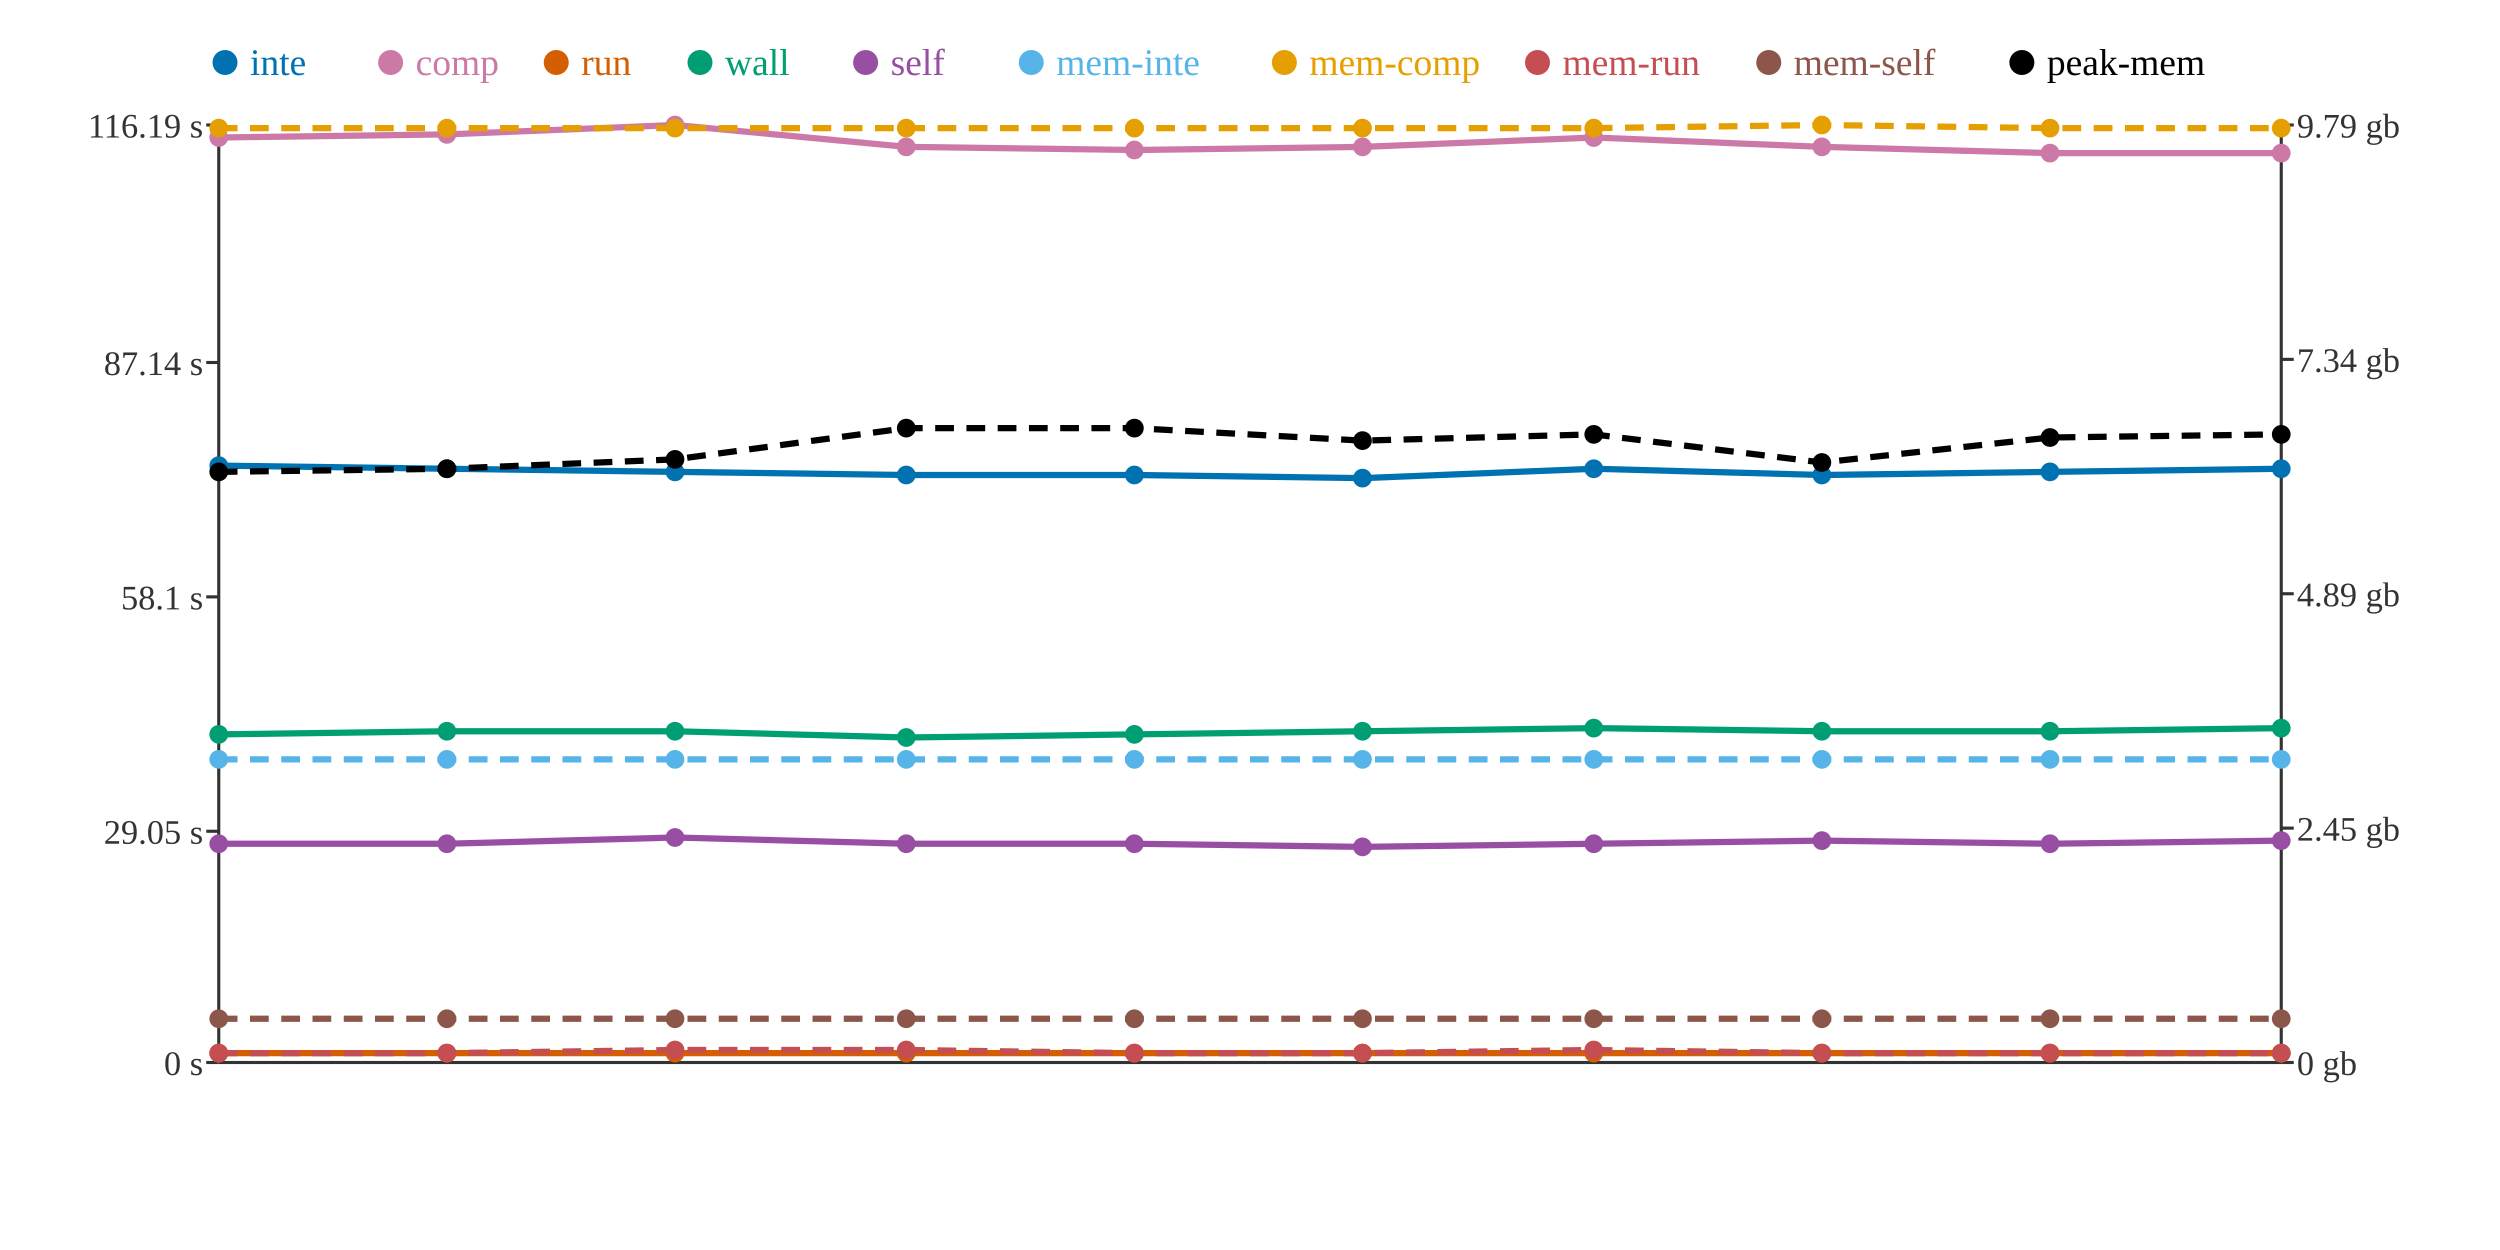
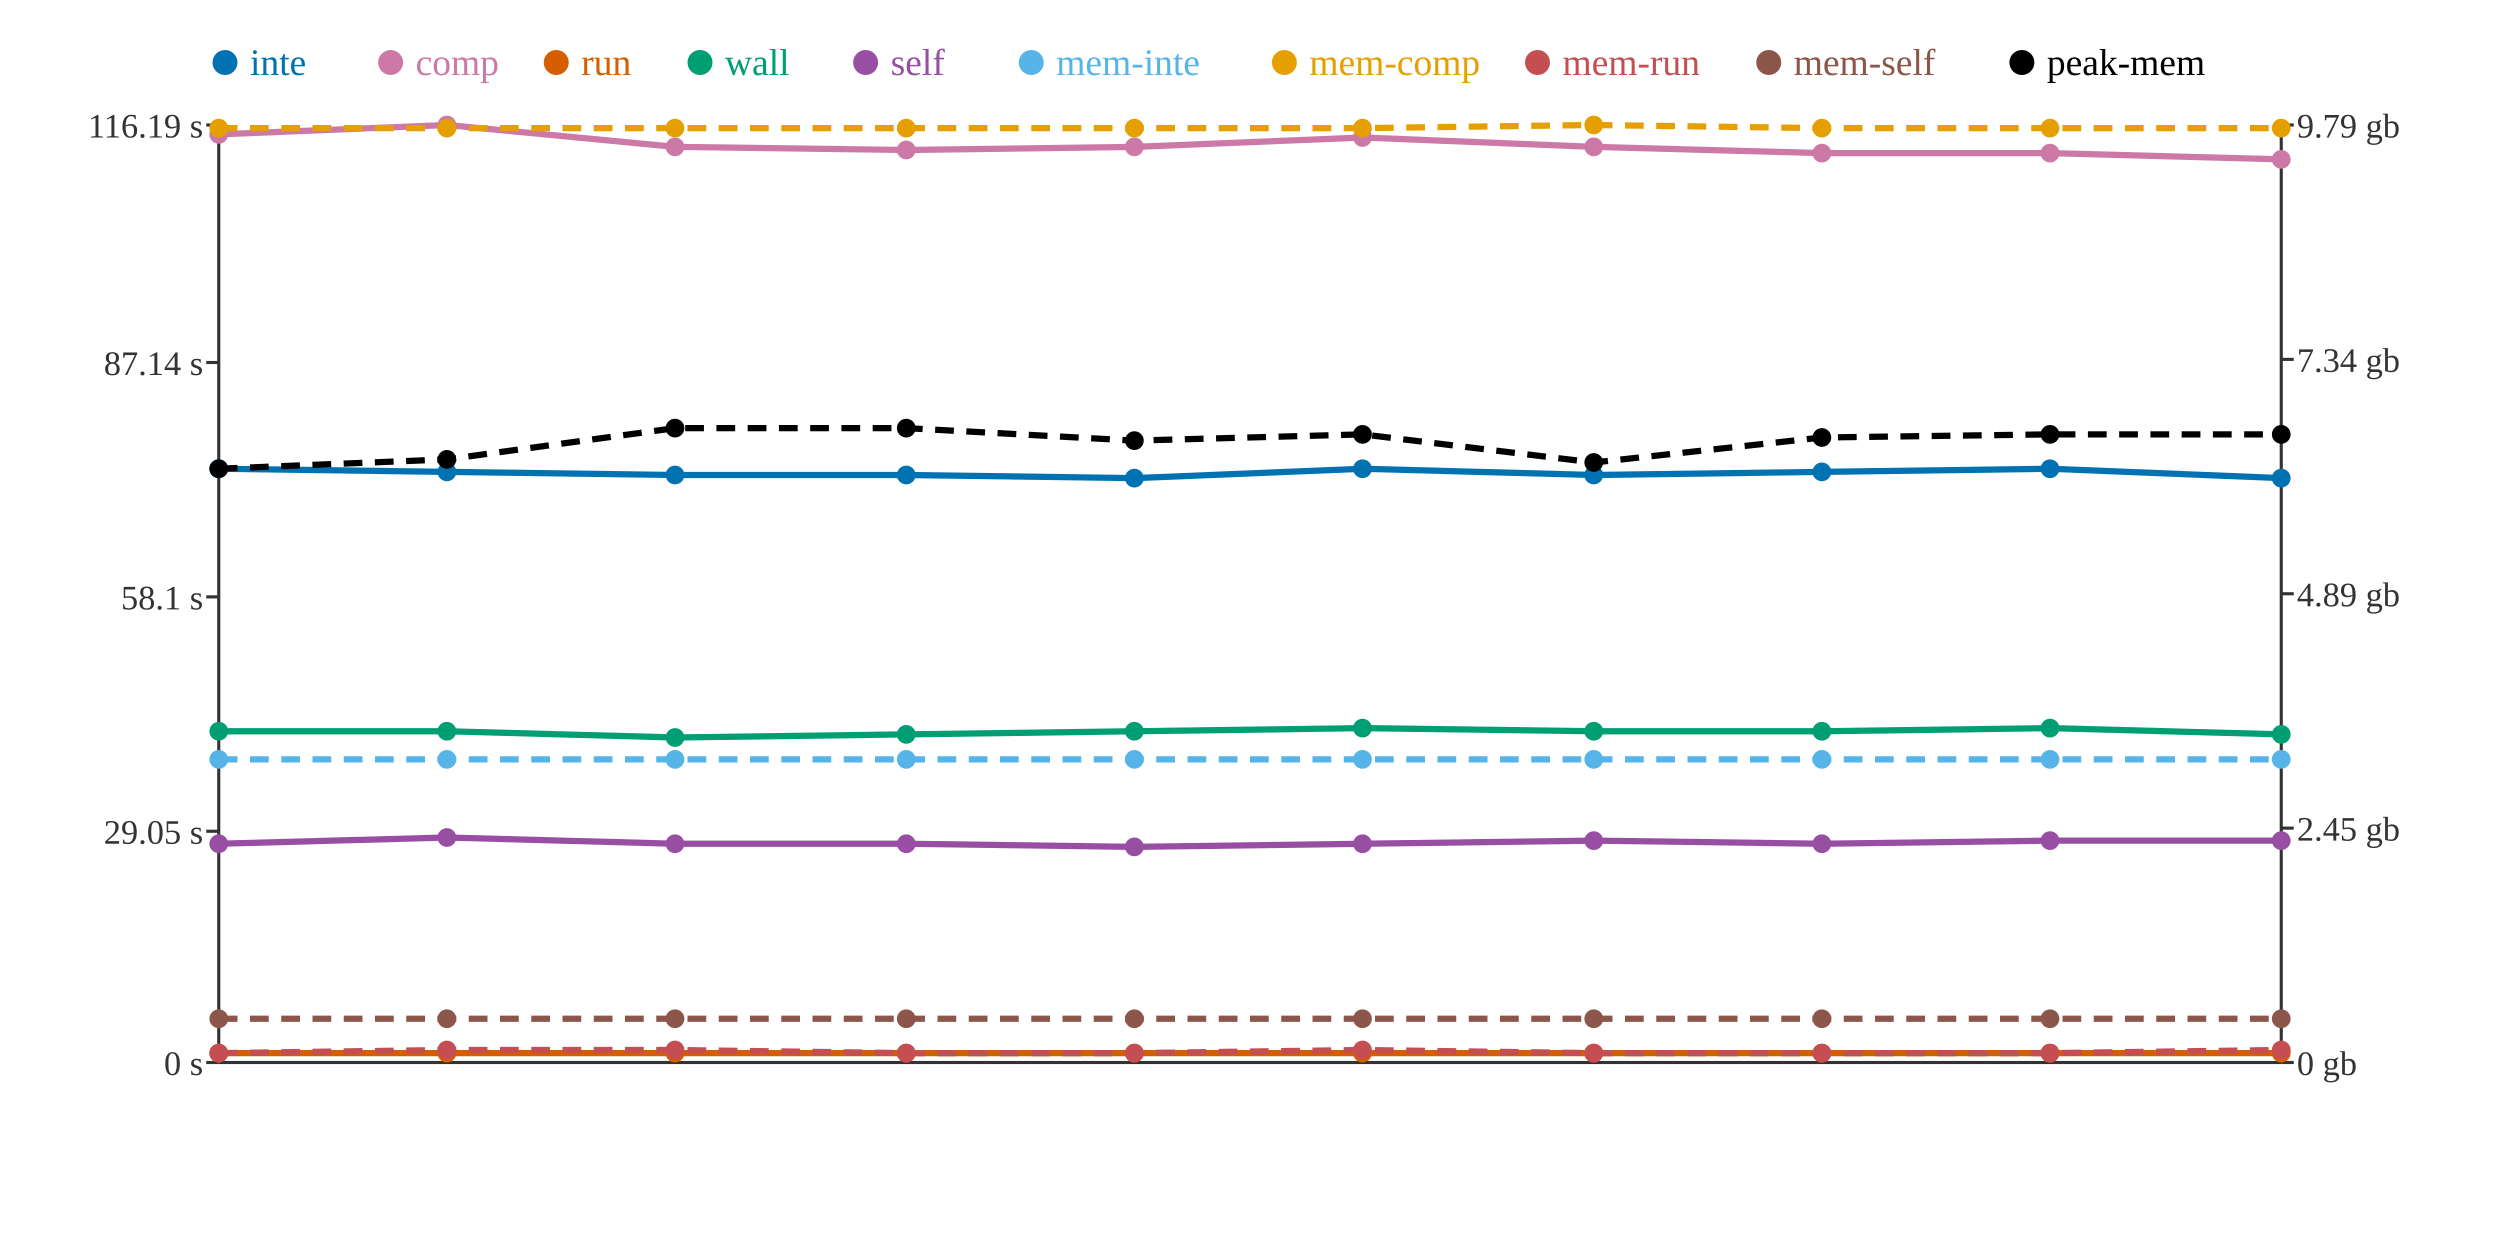
<svg xmlns="http://www.w3.org/2000/svg" width="800" height="400">
  <rect width="800" height="400" fill="white" />
  <line x1="70" y1="40" x2="70" y2="340" stroke="#333" stroke-width="1" />
  <line x1="70" y1="340" x2="730" y2="340" stroke="#333" stroke-width="1" />
  <line x1="730" y1="40" x2="730" y2="340" stroke="#333" stroke-width="1" />
  <line x1="66" y1="340" x2="70" y2="340" stroke="#333" stroke-width="1" />
  <text x="65" y="344" text-anchor="end" font-size="11" fill="#333">0 s</text>
  <line x1="66" y1="266" x2="70" y2="266" stroke="#333" stroke-width="1" />
  <text x="65" y="270" text-anchor="end" font-size="11" fill="#333">29.05 s</text>
  <line x1="66" y1="191" x2="70" y2="191" stroke="#333" stroke-width="1" />
  <text x="65" y="195" text-anchor="end" font-size="11" fill="#333">58.1 s</text>
  <line x1="66" y1="116" x2="70" y2="116" stroke="#333" stroke-width="1" />
  <text x="65" y="120" text-anchor="end" font-size="11" fill="#333">87.14 s</text>
  <line x1="66" y1="40" x2="70" y2="40" stroke="#333" stroke-width="1" />
  <text x="65" y="44" text-anchor="end" font-size="11" fill="#333">116.19 s</text>
  <line x1="730" y1="340" x2="734" y2="340" stroke="#333" stroke-width="1" />
  <text x="735" y="344" text-anchor="start" font-size="11" fill="#333">0 gb</text>
  <line x1="730" y1="265" x2="734" y2="265" stroke="#333" stroke-width="1" />
  <text x="735" y="269" text-anchor="start" font-size="11" fill="#333">2.45 gb</text>
  <line x1="730" y1="190" x2="734" y2="190" stroke="#333" stroke-width="1" />
  <text x="735" y="194" text-anchor="start" font-size="11" fill="#333">4.89 gb</text>
  <line x1="730" y1="115" x2="734" y2="115" stroke="#333" stroke-width="1" />
  <text x="735" y="119" text-anchor="start" font-size="11" fill="#333">7.34 gb</text>
  <line x1="730" y1="40" x2="734" y2="40" stroke="#333" stroke-width="1" />
  <text x="735" y="44" text-anchor="start" font-size="11" fill="#333">9.79 gb</text>
-   <polyline points="70,149 143,150 216,151 290,152 363,152 436,153 510,150 583,152 656,151 730,150" fill="none" stroke="#0072B2" stroke-width="2" />
-   <polyline points="70,44 143,43 216,40 290,47 363,48 436,47 510,44 583,47 656,49 730,49" fill="none" stroke="#CC79A7" stroke-width="2" />
+   <polyline points="70,150 143,151 216,152 290,152 363,153 436,150 510,152 583,151 656,150 730,153" fill="none" stroke="#0072B2" stroke-width="2" />
+   <polyline points="70,43 143,40 216,47 290,48 363,47 436,44 510,47 583,49 656,49 730,51" fill="none" stroke="#CC79A7" stroke-width="2" />
  <polyline points="70,337 143,337 216,337 290,337 363,337 436,337 510,337 583,337 656,337 730,337" fill="none" stroke="#D55E00" stroke-width="2" />
-   <polyline points="70,235 143,234 216,234 290,236 363,235 436,234 510,233 583,234 656,234 730,233" fill="none" stroke="#009E73" stroke-width="2" />
-   <polyline points="70,270 143,270 216,268 290,270 363,270 436,271 510,270 583,269 656,270 730,269" fill="none" stroke="#984EA3" stroke-width="2" />
+   <polyline points="70,234 143,234 216,236 290,235 363,234 436,233 510,234 583,234 656,233 730,235" fill="none" stroke="#009E73" stroke-width="2" />
+   <polyline points="70,270 143,268 216,270 290,270 363,271 436,270 510,269 583,270 656,269 730,269" fill="none" stroke="#984EA3" stroke-width="2" />
  <polyline points="70,243 143,243 216,243 290,243 363,243 436,243 510,243 583,243 656,243 730,243" fill="none" stroke="#56B4E9" stroke-width="2" stroke-dasharray="6 4" />
-   <polyline points="70,41 143,41 216,41 290,41 363,41 436,41 510,41 583,40 656,41 730,41" fill="none" stroke="#E69F00" stroke-width="2" stroke-dasharray="6 4" />
-   <polyline points="70,337 143,337 216,336 290,336 363,337 436,337 510,336 583,337 656,337 730,337" fill="none" stroke="#C44E52" stroke-width="2" stroke-dasharray="6 4" />
+   <polyline points="70,41 143,41 216,41 290,41 363,41 436,41 510,40 583,41 656,41 730,41" fill="none" stroke="#E69F00" stroke-width="2" stroke-dasharray="6 4" />
+   <polyline points="70,337 143,336 216,336 290,337 363,337 436,336 510,337 583,337 656,337 730,336" fill="none" stroke="#C44E52" stroke-width="2" stroke-dasharray="6 4" />
  <polyline points="70,326 143,326 216,326 290,326 363,326 436,326 510,326 583,326 656,326 730,326" fill="none" stroke="#8C564B" stroke-width="2" stroke-dasharray="6 4" />
-   <polyline points="70,151 143,150 216,147 290,137 363,137 436,141 510,139 583,148 656,140 730,139" fill="none" stroke="#000000" stroke-width="2" stroke-dasharray="6 4" />
-   <circle cx="70" cy="149" r="3" fill="#0072B2" />
-   <circle cx="70" cy="44" r="3" fill="#CC79A7" />
+   <polyline points="70,150 143,147 216,137 290,137 363,141 436,139 510,148 583,140 656,139 730,139" fill="none" stroke="#000000" stroke-width="2" stroke-dasharray="6 4" />
+   <circle cx="70" cy="150" r="3" fill="#0072B2" />
+   <circle cx="70" cy="43" r="3" fill="#CC79A7" />
  <circle cx="70" cy="337" r="3" fill="#D55E00" />
-   <circle cx="70" cy="235" r="3" fill="#009E73" />
+   <circle cx="70" cy="234" r="3" fill="#009E73" />
  <circle cx="70" cy="270" r="3" fill="#984EA3" />
  <circle cx="70" cy="243" r="3" fill="#56B4E9" />
  <circle cx="70" cy="41" r="3" fill="#E69F00" />
  <circle cx="70" cy="337" r="3" fill="#C44E52" />
  <circle cx="70" cy="326" r="3" fill="#8C564B" />
-   <circle cx="70" cy="151" r="3" fill="#000000" />
-   <circle cx="143" cy="150" r="3" fill="#0072B2" />
-   <circle cx="143" cy="43" r="3" fill="#CC79A7" />
+   <circle cx="70" cy="150" r="3" fill="#000000" />
+   <circle cx="143" cy="151" r="3" fill="#0072B2" />
+   <circle cx="143" cy="40" r="3" fill="#CC79A7" />
  <circle cx="143" cy="337" r="3" fill="#D55E00" />
  <circle cx="143" cy="234" r="3" fill="#009E73" />
-   <circle cx="143" cy="270" r="3" fill="#984EA3" />
+   <circle cx="143" cy="268" r="3" fill="#984EA3" />
  <circle cx="143" cy="243" r="3" fill="#56B4E9" />
  <circle cx="143" cy="41" r="3" fill="#E69F00" />
-   <circle cx="143" cy="337" r="3" fill="#C44E52" />
+   <circle cx="143" cy="336" r="3" fill="#C44E52" />
  <circle cx="143" cy="326" r="3" fill="#8C564B" />
-   <circle cx="143" cy="150" r="3" fill="#000000" />
-   <circle cx="216" cy="151" r="3" fill="#0072B2" />
-   <circle cx="216" cy="40" r="3" fill="#CC79A7" />
+   <circle cx="143" cy="147" r="3" fill="#000000" />
+   <circle cx="216" cy="152" r="3" fill="#0072B2" />
+   <circle cx="216" cy="47" r="3" fill="#CC79A7" />
  <circle cx="216" cy="337" r="3" fill="#D55E00" />
-   <circle cx="216" cy="234" r="3" fill="#009E73" />
-   <circle cx="216" cy="268" r="3" fill="#984EA3" />
+   <circle cx="216" cy="236" r="3" fill="#009E73" />
+   <circle cx="216" cy="270" r="3" fill="#984EA3" />
  <circle cx="216" cy="243" r="3" fill="#56B4E9" />
  <circle cx="216" cy="41" r="3" fill="#E69F00" />
  <circle cx="216" cy="336" r="3" fill="#C44E52" />
  <circle cx="216" cy="326" r="3" fill="#8C564B" />
-   <circle cx="216" cy="147" r="3" fill="#000000" />
+   <circle cx="216" cy="137" r="3" fill="#000000" />
  <circle cx="290" cy="152" r="3" fill="#0072B2" />
-   <circle cx="290" cy="47" r="3" fill="#CC79A7" />
+   <circle cx="290" cy="48" r="3" fill="#CC79A7" />
  <circle cx="290" cy="337" r="3" fill="#D55E00" />
-   <circle cx="290" cy="236" r="3" fill="#009E73" />
+   <circle cx="290" cy="235" r="3" fill="#009E73" />
  <circle cx="290" cy="270" r="3" fill="#984EA3" />
  <circle cx="290" cy="243" r="3" fill="#56B4E9" />
  <circle cx="290" cy="41" r="3" fill="#E69F00" />
-   <circle cx="290" cy="336" r="3" fill="#C44E52" />
+   <circle cx="290" cy="337" r="3" fill="#C44E52" />
  <circle cx="290" cy="326" r="3" fill="#8C564B" />
  <circle cx="290" cy="137" r="3" fill="#000000" />
-   <circle cx="363" cy="152" r="3" fill="#0072B2" />
-   <circle cx="363" cy="48" r="3" fill="#CC79A7" />
+   <circle cx="363" cy="153" r="3" fill="#0072B2" />
+   <circle cx="363" cy="47" r="3" fill="#CC79A7" />
  <circle cx="363" cy="337" r="3" fill="#D55E00" />
-   <circle cx="363" cy="235" r="3" fill="#009E73" />
-   <circle cx="363" cy="270" r="3" fill="#984EA3" />
+   <circle cx="363" cy="234" r="3" fill="#009E73" />
+   <circle cx="363" cy="271" r="3" fill="#984EA3" />
  <circle cx="363" cy="243" r="3" fill="#56B4E9" />
  <circle cx="363" cy="41" r="3" fill="#E69F00" />
  <circle cx="363" cy="337" r="3" fill="#C44E52" />
  <circle cx="363" cy="326" r="3" fill="#8C564B" />
-   <circle cx="363" cy="137" r="3" fill="#000000" />
-   <circle cx="436" cy="153" r="3" fill="#0072B2" />
-   <circle cx="436" cy="47" r="3" fill="#CC79A7" />
+   <circle cx="363" cy="141" r="3" fill="#000000" />
+   <circle cx="436" cy="150" r="3" fill="#0072B2" />
+   <circle cx="436" cy="44" r="3" fill="#CC79A7" />
  <circle cx="436" cy="337" r="3" fill="#D55E00" />
-   <circle cx="436" cy="234" r="3" fill="#009E73" />
-   <circle cx="436" cy="271" r="3" fill="#984EA3" />
+   <circle cx="436" cy="233" r="3" fill="#009E73" />
+   <circle cx="436" cy="270" r="3" fill="#984EA3" />
  <circle cx="436" cy="243" r="3" fill="#56B4E9" />
  <circle cx="436" cy="41" r="3" fill="#E69F00" />
-   <circle cx="436" cy="337" r="3" fill="#C44E52" />
+   <circle cx="436" cy="336" r="3" fill="#C44E52" />
  <circle cx="436" cy="326" r="3" fill="#8C564B" />
-   <circle cx="436" cy="141" r="3" fill="#000000" />
-   <circle cx="510" cy="150" r="3" fill="#0072B2" />
-   <circle cx="510" cy="44" r="3" fill="#CC79A7" />
+   <circle cx="436" cy="139" r="3" fill="#000000" />
+   <circle cx="510" cy="152" r="3" fill="#0072B2" />
+   <circle cx="510" cy="47" r="3" fill="#CC79A7" />
  <circle cx="510" cy="337" r="3" fill="#D55E00" />
-   <circle cx="510" cy="233" r="3" fill="#009E73" />
-   <circle cx="510" cy="270" r="3" fill="#984EA3" />
+   <circle cx="510" cy="234" r="3" fill="#009E73" />
+   <circle cx="510" cy="269" r="3" fill="#984EA3" />
  <circle cx="510" cy="243" r="3" fill="#56B4E9" />
-   <circle cx="510" cy="41" r="3" fill="#E69F00" />
-   <circle cx="510" cy="336" r="3" fill="#C44E52" />
+   <circle cx="510" cy="40" r="3" fill="#E69F00" />
+   <circle cx="510" cy="337" r="3" fill="#C44E52" />
  <circle cx="510" cy="326" r="3" fill="#8C564B" />
-   <circle cx="510" cy="139" r="3" fill="#000000" />
-   <circle cx="583" cy="152" r="3" fill="#0072B2" />
-   <circle cx="583" cy="47" r="3" fill="#CC79A7" />
+   <circle cx="510" cy="148" r="3" fill="#000000" />
+   <circle cx="583" cy="151" r="3" fill="#0072B2" />
+   <circle cx="583" cy="49" r="3" fill="#CC79A7" />
  <circle cx="583" cy="337" r="3" fill="#D55E00" />
  <circle cx="583" cy="234" r="3" fill="#009E73" />
-   <circle cx="583" cy="269" r="3" fill="#984EA3" />
+   <circle cx="583" cy="270" r="3" fill="#984EA3" />
  <circle cx="583" cy="243" r="3" fill="#56B4E9" />
-   <circle cx="583" cy="40" r="3" fill="#E69F00" />
+   <circle cx="583" cy="41" r="3" fill="#E69F00" />
  <circle cx="583" cy="337" r="3" fill="#C44E52" />
  <circle cx="583" cy="326" r="3" fill="#8C564B" />
-   <circle cx="583" cy="148" r="3" fill="#000000" />
-   <circle cx="656" cy="151" r="3" fill="#0072B2" />
+   <circle cx="583" cy="140" r="3" fill="#000000" />
+   <circle cx="656" cy="150" r="3" fill="#0072B2" />
  <circle cx="656" cy="49" r="3" fill="#CC79A7" />
  <circle cx="656" cy="337" r="3" fill="#D55E00" />
-   <circle cx="656" cy="234" r="3" fill="#009E73" />
-   <circle cx="656" cy="270" r="3" fill="#984EA3" />
+   <circle cx="656" cy="233" r="3" fill="#009E73" />
+   <circle cx="656" cy="269" r="3" fill="#984EA3" />
  <circle cx="656" cy="243" r="3" fill="#56B4E9" />
  <circle cx="656" cy="41" r="3" fill="#E69F00" />
  <circle cx="656" cy="337" r="3" fill="#C44E52" />
  <circle cx="656" cy="326" r="3" fill="#8C564B" />
-   <circle cx="656" cy="140" r="3" fill="#000000" />
-   <circle cx="730" cy="150" r="3" fill="#0072B2" />
-   <circle cx="730" cy="49" r="3" fill="#CC79A7" />
+   <circle cx="656" cy="139" r="3" fill="#000000" />
+   <circle cx="730" cy="153" r="3" fill="#0072B2" />
+   <circle cx="730" cy="51" r="3" fill="#CC79A7" />
  <circle cx="730" cy="337" r="3" fill="#D55E00" />
-   <circle cx="730" cy="233" r="3" fill="#009E73" />
+   <circle cx="730" cy="235" r="3" fill="#009E73" />
  <circle cx="730" cy="269" r="3" fill="#984EA3" />
  <circle cx="730" cy="243" r="3" fill="#56B4E9" />
  <circle cx="730" cy="41" r="3" fill="#E69F00" />
-   <circle cx="730" cy="337" r="3" fill="#C44E52" />
+   <circle cx="730" cy="336" r="3" fill="#C44E52" />
  <circle cx="730" cy="326" r="3" fill="#8C564B" />
  <circle cx="730" cy="139" r="3" fill="#000000" />
  <circle cx="72" cy="20" r="4" fill="#0072B2" />
  <text x="80" y="24" text-anchor="start" font-size="12" fill="#0072B2">inte</text>
  <circle cx="125" cy="20" r="4" fill="#CC79A7" />
  <text x="133" y="24" text-anchor="start" font-size="12" fill="#CC79A7">comp</text>
  <circle cx="178" cy="20" r="4" fill="#D55E00" />
  <text x="186" y="24" text-anchor="start" font-size="12" fill="#D55E00">run</text>
  <circle cx="224" cy="20" r="4" fill="#009E73" />
  <text x="232" y="24" text-anchor="start" font-size="12" fill="#009E73">wall</text>
  <circle cx="277" cy="20" r="4" fill="#984EA3" />
  <text x="285" y="24" text-anchor="start" font-size="12" fill="#984EA3">self</text>
  <circle cx="330" cy="20" r="4" fill="#56B4E9" />
  <text x="338" y="24" text-anchor="start" font-size="12" fill="#56B4E9">mem-inte</text>
  <circle cx="411" cy="20" r="4" fill="#E69F00" />
  <text x="419" y="24" text-anchor="start" font-size="12" fill="#E69F00">mem-comp</text>
  <circle cx="492" cy="20" r="4" fill="#C44E52" />
  <text x="500" y="24" text-anchor="start" font-size="12" fill="#C44E52">mem-run</text>
  <circle cx="566" cy="20" r="4" fill="#8C564B" />
  <text x="574" y="24" text-anchor="start" font-size="12" fill="#8C564B">mem-self</text>
  <circle cx="647" cy="20" r="4" fill="#000000" />
  <text x="655" y="24" text-anchor="start" font-size="12" fill="#000000">peak-mem</text>
</svg>
